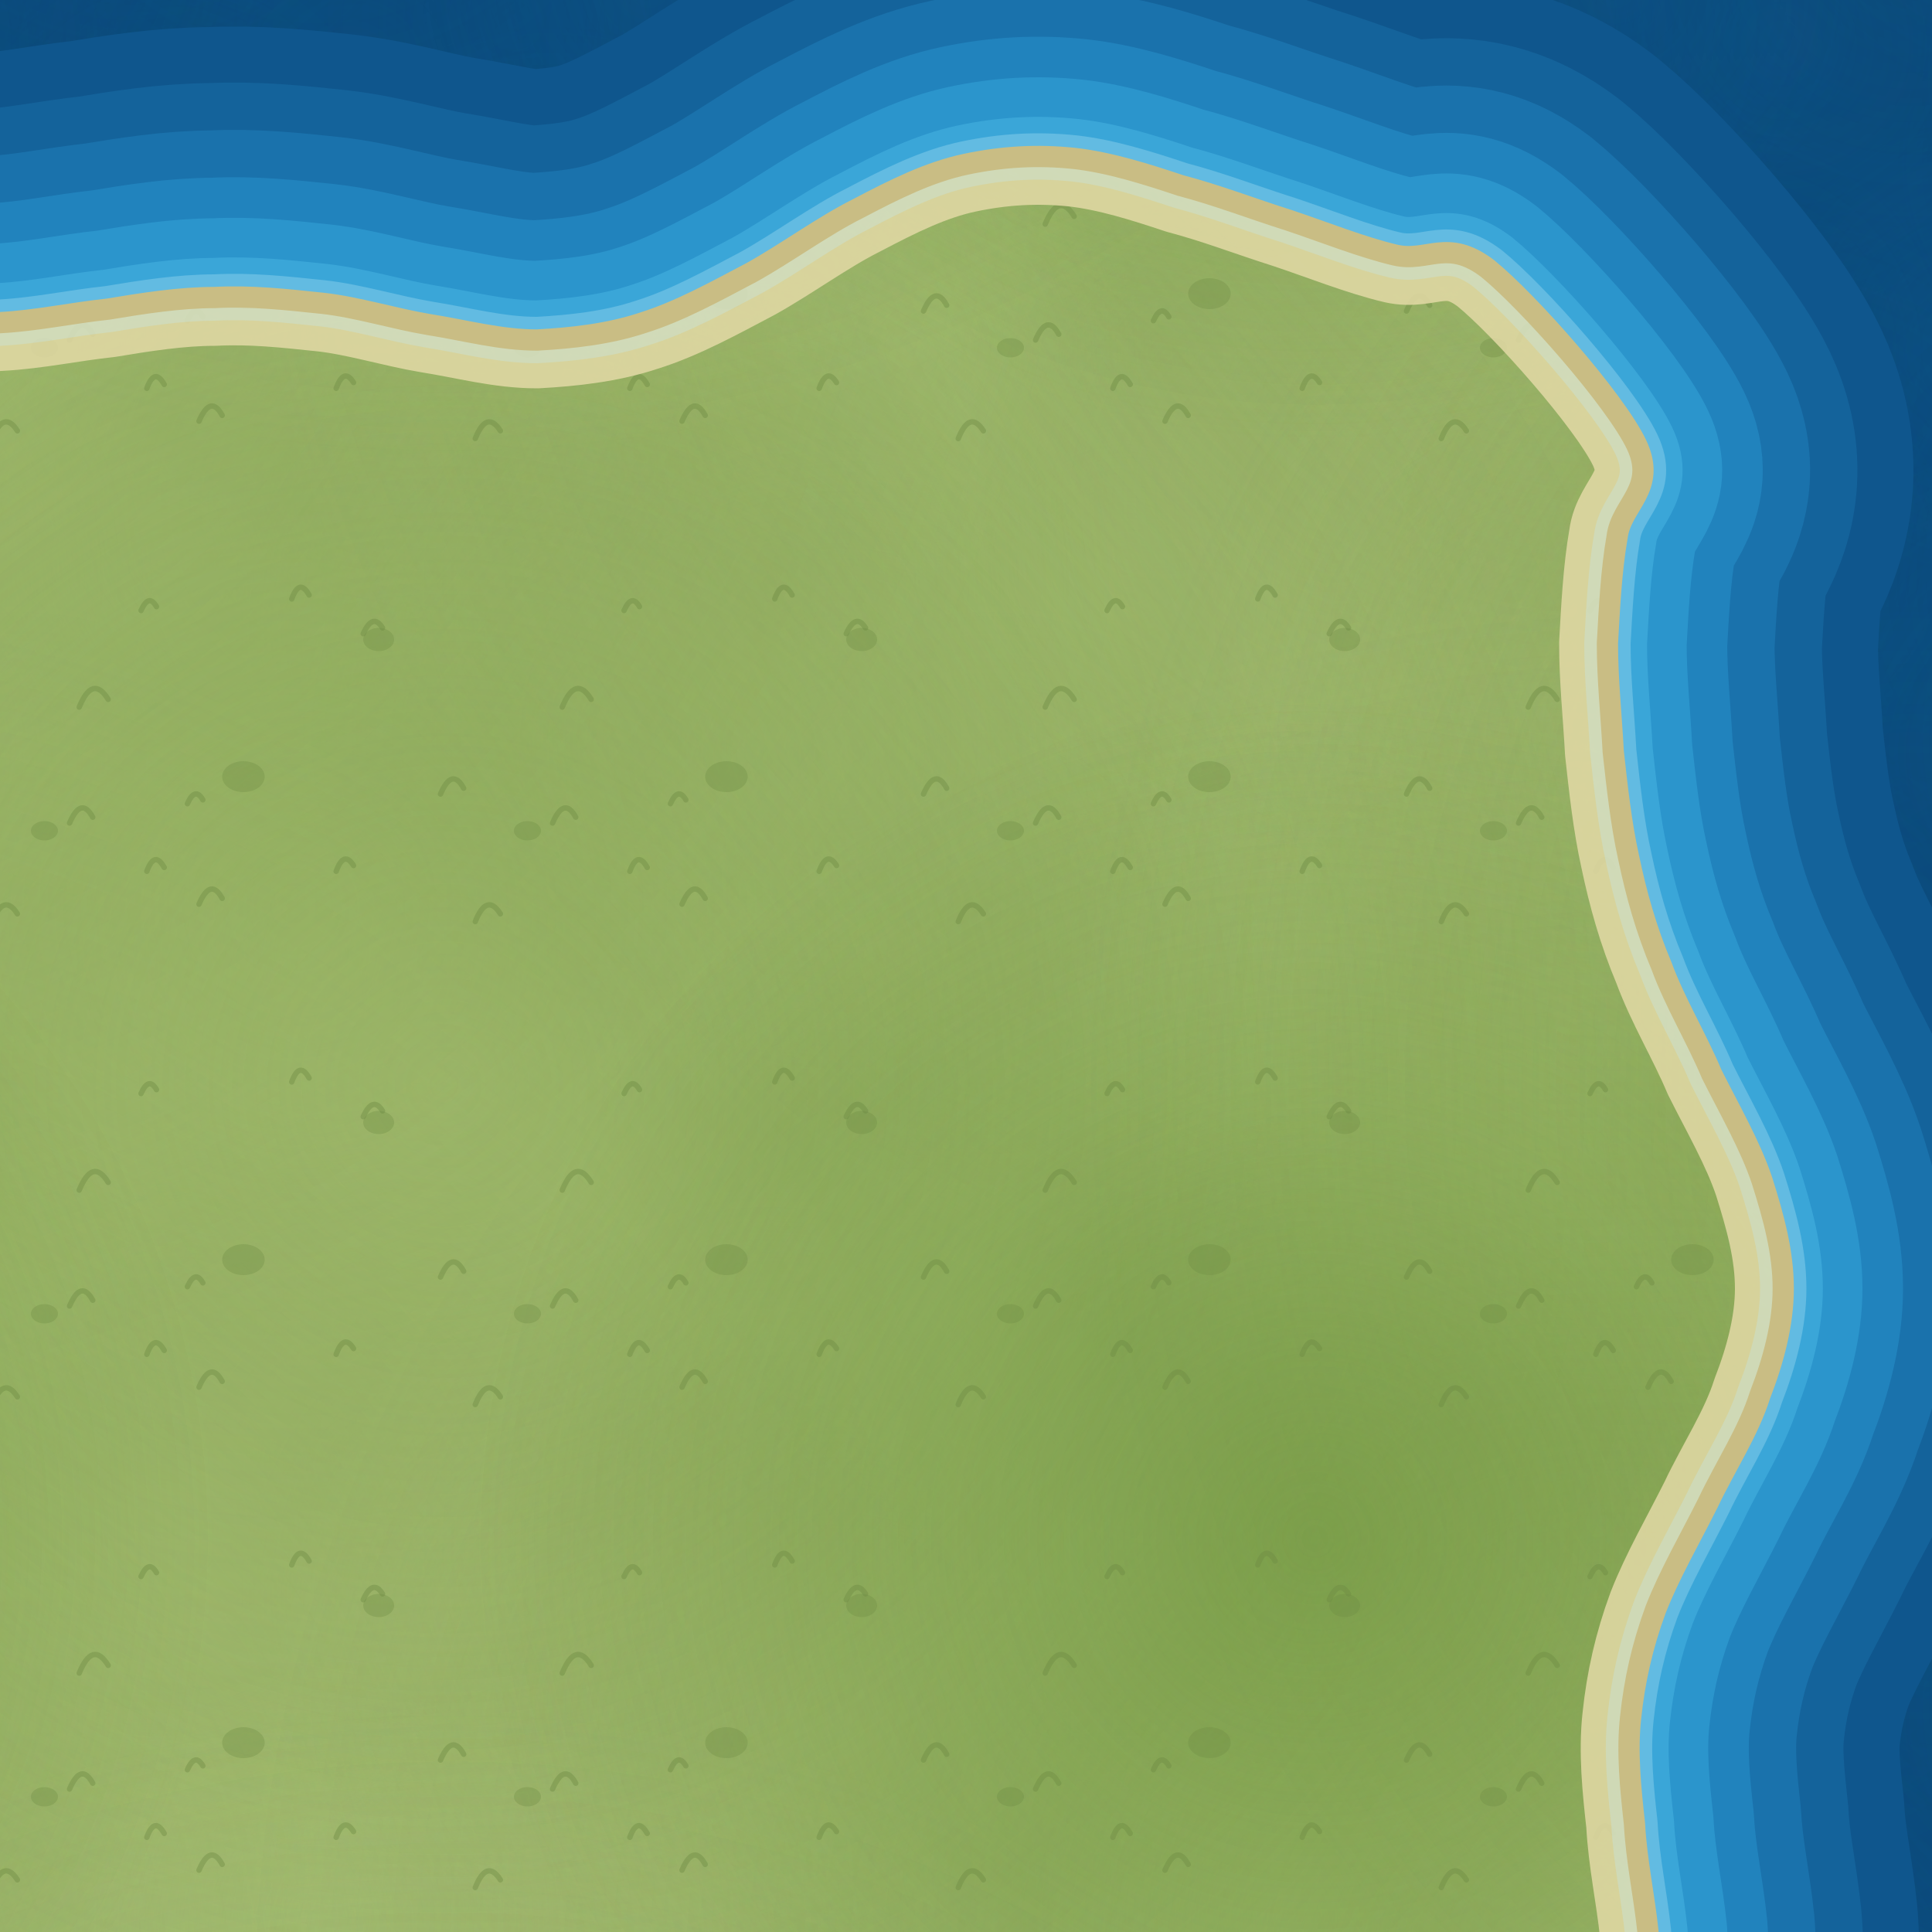
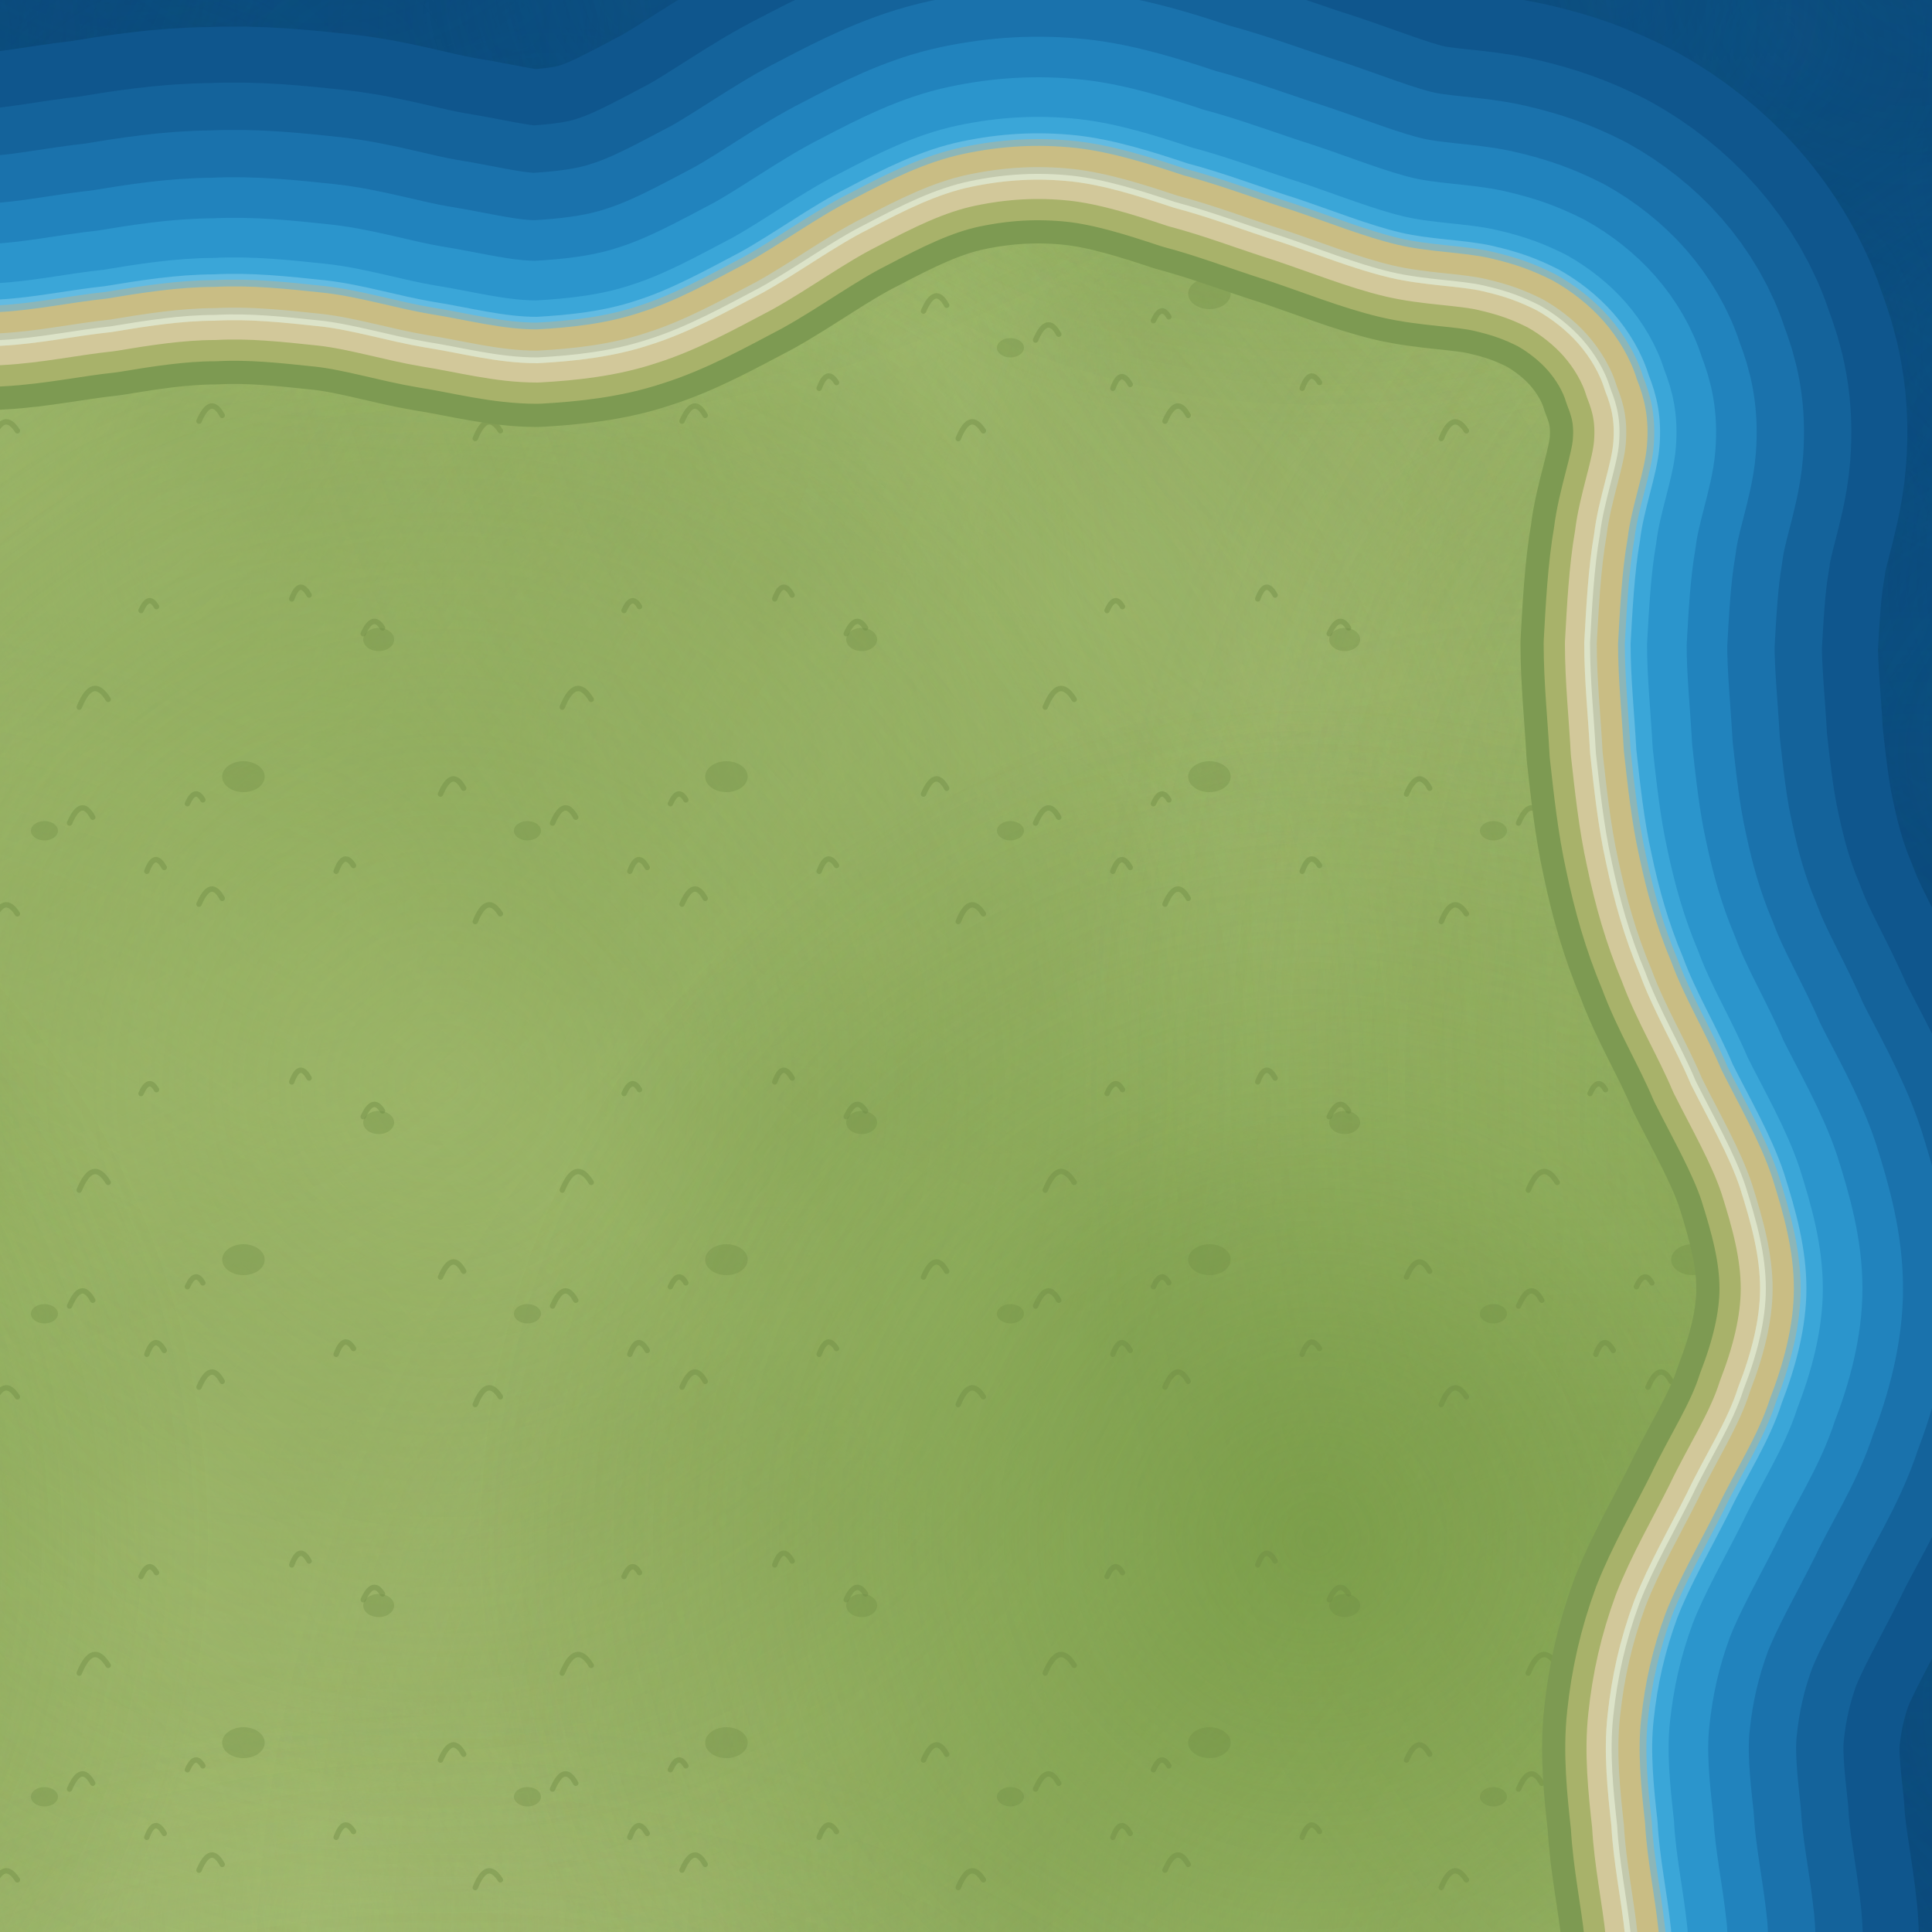
<svg xmlns="http://www.w3.org/2000/svg" viewBox="0 0 100 100" width="100" height="100" preserveAspectRatio="none">
  <defs>
    <radialGradient id="outer5g-hi">
      <stop offset="0" stop-color="#9cba6c" stop-opacity="0.34" />
      <stop offset="1" stop-color="#9cba6c" stop-opacity="0" />
    </radialGradient>
    <radialGradient id="outer5g-lo">
      <stop offset="0" stop-color="#6d8b43" stop-opacity="0.306" />
      <stop offset="1" stop-color="#6d8b43" stop-opacity="0" />
    </radialGradient>
    <pattern id="outer5g-mottle" width="50" height="50" patternUnits="userSpaceOnUse">
      <circle cx="7.8" cy="2.3" r="14.2" fill="url(#outer5g-hi)" />
      <circle cx="7.8" cy="52.3" r="14.2" fill="url(#outer5g-hi)" />
      <circle cx="57.8" cy="2.3" r="14.2" fill="url(#outer5g-hi)" />
      <circle cx="57.8" cy="52.3" r="14.2" fill="url(#outer5g-hi)" />
      <circle cx="23.4" cy="1.1" r="17" fill="url(#outer5g-lo)" />
      <circle cx="23.4" cy="51.1" r="17" fill="url(#outer5g-lo)" />
      <circle cx="-18.1" cy="3.9" r="18.9" fill="url(#outer5g-hi)" />
      <circle cx="-18.1" cy="53.9" r="18.9" fill="url(#outer5g-hi)" />
      <circle cx="31.9" cy="3.9" r="18.9" fill="url(#outer5g-hi)" />
      <circle cx="31.9" cy="53.9" r="18.9" fill="url(#outer5g-hi)" />
      <circle cx="-9.2" cy="8.5" r="11.1" fill="url(#outer5g-lo)" />
      <circle cx="-9.2" cy="58.5" r="11.1" fill="url(#outer5g-lo)" />
      <circle cx="40.8" cy="8.5" r="11.1" fill="url(#outer5g-lo)" />
      <circle cx="40.8" cy="58.5" r="11.1" fill="url(#outer5g-lo)" />
      <circle cx="10.4" cy="18.4" r="11.7" fill="url(#outer5g-lo)" />
      <circle cx="60.4" cy="18.4" r="11.7" fill="url(#outer5g-lo)" />
      <circle cx="21.4" cy="17" r="15.8" fill="url(#outer5g-hi)" />
      <circle cx="25.3" cy="23.9" r="12.7" fill="url(#outer5g-lo)" />
      <circle cx="-2.7" cy="18" r="11.9" fill="url(#outer5g-hi)" />
      <circle cx="47.3" cy="18" r="11.9" fill="url(#outer5g-hi)" />
      <circle cx="8.3" cy="29.1" r="18.3" fill="url(#outer5g-hi)" />
      <circle cx="58.3" cy="29.1" r="18.3" fill="url(#outer5g-hi)" />
      <circle cx="18.9" cy="25.9" r="19.1" fill="url(#outer5g-lo)" />
      <circle cx="68.9" cy="25.9" r="19.1" fill="url(#outer5g-lo)" />
      <circle cx="28.6" cy="32.6" r="16.1" fill="url(#outer5g-hi)" />
      <circle cx="-10.2" cy="30.1" r="18.2" fill="url(#outer5g-lo)" />
      <circle cx="39.8" cy="30.1" r="18.2" fill="url(#outer5g-lo)" />
      <circle cx="1.1" cy="-3.4" r="15.4" fill="url(#outer5g-lo)" />
      <circle cx="1.1" cy="46.6" r="15.4" fill="url(#outer5g-lo)" />
      <circle cx="51.1" cy="-3.4" r="15.4" fill="url(#outer5g-lo)" />
      <circle cx="51.1" cy="46.6" r="15.4" fill="url(#outer5g-lo)" />
      <circle cx="16.4" cy="-0.7" r="12.9" fill="url(#outer5g-hi)" />
      <circle cx="16.4" cy="49.3" r="12.9" fill="url(#outer5g-hi)" />
      <circle cx="-16.5" cy="-11.9" r="17.9" fill="url(#outer5g-lo)" />
      <circle cx="-16.5" cy="38.1" r="17.9" fill="url(#outer5g-lo)" />
      <circle cx="33.5" cy="-11.9" r="17.9" fill="url(#outer5g-lo)" />
      <circle cx="33.5" cy="38.1" r="17.9" fill="url(#outer5g-lo)" />
      <circle cx="-6.6" cy="-11" r="16.8" fill="url(#outer5g-hi)" />
      <circle cx="-6.6" cy="39" r="16.8" fill="url(#outer5g-hi)" />
      <circle cx="43.4" cy="-11" r="16.8" fill="url(#outer5g-hi)" />
      <circle cx="43.4" cy="39" r="16.8" fill="url(#outer5g-hi)" />
    </pattern>
    <radialGradient id="outer5v-hi">
      <stop offset="0" stop-color="#5d8a2c" stop-opacity="0.5" />
      <stop offset="1" stop-color="#5d8a2c" stop-opacity="0" />
    </radialGradient>
    <radialGradient id="outer5v-lo">
      <stop offset="0" stop-color="#bccb85" stop-opacity="0.45" />
      <stop offset="1" stop-color="#bccb85" stop-opacity="0" />
    </radialGradient>
    <pattern id="outer5v-mottle" width="100" height="100" patternUnits="userSpaceOnUse">
      <circle cx="15.5" cy="47" r="51.6" fill="url(#outer5v-hi)" />
      <circle cx="15.5" cy="147" r="51.6" fill="url(#outer5v-hi)" />
      <circle cx="115.5" cy="47" r="51.6" fill="url(#outer5v-hi)" />
      <circle cx="115.5" cy="147" r="51.6" fill="url(#outer5v-hi)" />
      <circle cx="-16" cy="2.5" r="71.6" fill="url(#outer5v-lo)" />
      <circle cx="-16" cy="102.5" r="71.6" fill="url(#outer5v-lo)" />
      <circle cx="84" cy="2.5" r="71.6" fill="url(#outer5v-lo)" />
      <circle cx="84" cy="102.5" r="71.6" fill="url(#outer5v-lo)" />
      <circle cx="23.5" cy="-44" r="67.4" fill="url(#outer5v-lo)" />
      <circle cx="23.5" cy="56" r="67.4" fill="url(#outer5v-lo)" />
      <circle cx="23.5" cy="156" r="67.4" fill="url(#outer5v-lo)" />
      <circle cx="123.5" cy="-44" r="67.4" fill="url(#outer5v-lo)" />
      <circle cx="123.5" cy="56" r="67.4" fill="url(#outer5v-lo)" />
      <circle cx="123.5" cy="156" r="67.4" fill="url(#outer5v-lo)" />
      <circle cx="-32" cy="-20.5" r="43.2" fill="url(#outer5v-hi)" />
      <circle cx="-32" cy="79.5" r="43.2" fill="url(#outer5v-hi)" />
      <circle cx="68" cy="-20.5" r="43.2" fill="url(#outer5v-hi)" />
      <circle cx="68" cy="79.5" r="43.2" fill="url(#outer5v-hi)" />
    </pattern>
    <pattern id="outer5-grass" width="25" height="25" patternUnits="userSpaceOnUse">
      <ellipse cx="19.6" cy="8.1" rx="0.8" ry="0.6" fill="#6d8b43" opacity=".33" />
-       <path d="M7.3 6.6q0.4 -0.9 0.8 -0.2" fill="none" stroke="#6d8b43" stroke-width=".28" stroke-linecap="round" opacity=".42" />
-       <path d="M15.1 6q0.4 -1.1 0.9 -0.2" fill="none" stroke="#6d8b43" stroke-width=".28" stroke-linecap="round" opacity=".42" />
-       <path d="M9.7 16.6q0.4 -0.9 0.8 -0.2" fill="none" stroke="#6d8b43" stroke-width=".28" stroke-linecap="round" opacity=".42" />
-       <path d="M18.8 7.8q0.5 -1.1 1 -0.3" fill="none" stroke="#6d8b43" stroke-width=".28" stroke-linecap="round" opacity=".42" />
+       <path d="M7.3 6.6q0.4 -0.9 0.8 -0.2" fill="none" stroke="#6d8b43" stroke-width="0.28" stroke-linecap="round" opacity=".42" />
+       <path d="M15.1 6q0.4 -1.1 0.9 -0.2" fill="none" stroke="#6d8b43" stroke-width="0.28" stroke-linecap="round" opacity=".42" />
+       <path d="M9.7 16.6q0.4 -0.9 0.8 -0.2" fill="none" stroke="#6d8b43" stroke-width="0.28" stroke-linecap="round" opacity=".42" />
+       <path d="M18.8 7.8q0.5 -1.1 1 -0.3" fill="none" stroke="#6d8b43" stroke-width="0.28" stroke-linecap="round" opacity=".42" />
      <ellipse cx="2.3" cy="18" rx="0.7" ry="0.5" fill="#6d8b43" opacity=".33" />
-       <path d="M3.6 17.6q0.6 -1.4 1.2 -0.3" fill="none" stroke="#6d8b43" stroke-width=".28" stroke-linecap="round" opacity=".42" />
-       <path d="M7.6 20.1q0.4 -1.1 0.9 -0.2" fill="none" stroke="#6d8b43" stroke-width=".28" stroke-linecap="round" opacity=".42" />
-       <path d="M17.4 20.1q0.4 -1.1 0.9 -0.3" fill="none" stroke="#6d8b43" stroke-width=".28" stroke-linecap="round" opacity=".42" />
-       <path d="M4.1 11.6q0.7 -1.7 1.5 -0.4" fill="none" stroke="#6d8b43" stroke-width=".28" stroke-linecap="round" opacity=".42" />
+       <path d="M3.6 17.6q0.6 -1.4 1.2 -0.3" fill="none" stroke="#6d8b43" stroke-width="0.28" stroke-linecap="round" opacity=".42" />
+       <path d="M7.6 20.1q0.4 -1.1 0.9 -0.2" fill="none" stroke="#6d8b43" stroke-width="0.28" stroke-linecap="round" opacity=".42" />
+       <path d="M17.4 20.1q0.4 -1.1 0.9 -0.3" fill="none" stroke="#6d8b43" stroke-width="0.28" stroke-linecap="round" opacity=".42" />
+       <path d="M4.1 11.6q0.7 -1.7 1.5 -0.4" fill="none" stroke="#6d8b43" stroke-width="0.28" stroke-linecap="round" opacity=".42" />
      <ellipse cx="12.6" cy="15.2" rx="1.1" ry="0.8" fill="#6d8b43" opacity=".33" />
-       <path d="M-0.4 22.7q0.6 -1.5 1.3 -0.4" fill="none" stroke="#6d8b43" stroke-width=".28" stroke-linecap="round" opacity=".42" />
-       <path d="M24.6 22.7q0.6 -1.5 1.3 -0.4" fill="none" stroke="#6d8b43" stroke-width=".28" stroke-linecap="round" opacity=".42" />
-       <path d="M10.3 21.8q0.6 -1.4 1.2 -0.3" fill="none" stroke="#6d8b43" stroke-width=".28" stroke-linecap="round" opacity=".42" />
-       <path d="M22.8 16.1q0.6 -1.4 1.2 -0.3" fill="none" stroke="#6d8b43" stroke-width=".28" stroke-linecap="round" opacity=".42" />
+       <path d="M-0.4 22.7q0.6 -1.5 1.3 -0.4" fill="none" stroke="#6d8b43" stroke-width="0.28" stroke-linecap="round" opacity=".42" />
+       <path d="M24.6 22.7q0.6 -1.5 1.3 -0.4" fill="none" stroke="#6d8b43" stroke-width="0.28" stroke-linecap="round" opacity=".42" />
+       <path d="M10.3 21.8q0.6 -1.4 1.2 -0.3" fill="none" stroke="#6d8b43" stroke-width="0.28" stroke-linecap="round" opacity=".42" />
+       <path d="M22.8 16.1q0.6 -1.4 1.2 -0.3" fill="none" stroke="#6d8b43" stroke-width="0.28" stroke-linecap="round" opacity=".42" />
    </pattern>
    <radialGradient id="outer5w-hi">
      <stop offset="0" stop-color="#12639f" stop-opacity="0.16" />
      <stop offset="1" stop-color="#12639f" stop-opacity="0" />
    </radialGradient>
    <radialGradient id="outer5w-lo">
      <stop offset="0" stop-color="#08416e" stop-opacity="0.144" />
      <stop offset="1" stop-color="#08416e" stop-opacity="0" />
    </radialGradient>
    <pattern id="outer5w-mottle" width="50" height="50" patternUnits="userSpaceOnUse">
      <circle cx="-7.8" cy="2.3" r="14.2" fill="url(#outer5w-hi)" />
      <circle cx="-7.8" cy="52.3" r="14.2" fill="url(#outer5w-hi)" />
      <circle cx="42.2" cy="2.3" r="14.2" fill="url(#outer5w-hi)" />
      <circle cx="42.2" cy="52.3" r="14.2" fill="url(#outer5w-hi)" />
      <circle cx="26.6" cy="1.1" r="17" fill="url(#outer5w-lo)" />
      <circle cx="26.6" cy="51.1" r="17" fill="url(#outer5w-lo)" />
      <circle cx="18.1" cy="3.9" r="18.9" fill="url(#outer5w-hi)" />
      <circle cx="18.1" cy="53.9" r="18.9" fill="url(#outer5w-hi)" />
      <circle cx="68.1" cy="3.9" r="18.9" fill="url(#outer5w-hi)" />
      <circle cx="68.1" cy="53.9" r="18.9" fill="url(#outer5w-hi)" />
      <circle cx="9.2" cy="8.5" r="11.1" fill="url(#outer5w-lo)" />
      <circle cx="9.2" cy="58.5" r="11.1" fill="url(#outer5w-lo)" />
      <circle cx="59.2" cy="8.5" r="11.1" fill="url(#outer5w-lo)" />
      <circle cx="59.2" cy="58.5" r="11.1" fill="url(#outer5w-lo)" />
      <circle cx="-10.4" cy="18.4" r="11.7" fill="url(#outer5w-lo)" />
      <circle cx="39.6" cy="18.4" r="11.7" fill="url(#outer5w-lo)" />
      <circle cx="28.6" cy="17" r="15.8" fill="url(#outer5w-hi)" />
      <circle cx="24.7" cy="23.9" r="12.7" fill="url(#outer5w-lo)" />
      <circle cx="2.7" cy="18" r="11.9" fill="url(#outer5w-hi)" />
      <circle cx="52.7" cy="18" r="11.9" fill="url(#outer5w-hi)" />
      <circle cx="-8.3" cy="29.1" r="18.3" fill="url(#outer5w-hi)" />
      <circle cx="41.7" cy="29.1" r="18.3" fill="url(#outer5w-hi)" />
      <circle cx="-18.9" cy="25.9" r="19.1" fill="url(#outer5w-lo)" />
      <circle cx="31.1" cy="25.9" r="19.1" fill="url(#outer5w-lo)" />
      <circle cx="21.4" cy="32.6" r="16.1" fill="url(#outer5w-hi)" />
      <circle cx="10.2" cy="30.1" r="18.2" fill="url(#outer5w-lo)" />
      <circle cx="60.2" cy="30.1" r="18.2" fill="url(#outer5w-lo)" />
      <circle cx="-1.1" cy="-3.4" r="15.4" fill="url(#outer5w-lo)" />
      <circle cx="-1.1" cy="46.6" r="15.4" fill="url(#outer5w-lo)" />
      <circle cx="48.9" cy="-3.4" r="15.4" fill="url(#outer5w-lo)" />
      <circle cx="48.9" cy="46.6" r="15.4" fill="url(#outer5w-lo)" />
      <circle cx="33.6" cy="-0.7" r="12.9" fill="url(#outer5w-hi)" />
      <circle cx="33.6" cy="49.3" r="12.9" fill="url(#outer5w-hi)" />
      <circle cx="16.5" cy="-11.9" r="17.9" fill="url(#outer5w-lo)" />
      <circle cx="16.5" cy="38.1" r="17.9" fill="url(#outer5w-lo)" />
      <circle cx="66.5" cy="-11.9" r="17.9" fill="url(#outer5w-lo)" />
      <circle cx="66.5" cy="38.1" r="17.9" fill="url(#outer5w-lo)" />
      <circle cx="6.6" cy="-11" r="16.8" fill="url(#outer5w-hi)" />
      <circle cx="6.6" cy="39" r="16.8" fill="url(#outer5w-hi)" />
      <circle cx="56.6" cy="-11" r="16.8" fill="url(#outer5w-hi)" />
      <circle cx="56.6" cy="39" r="16.8" fill="url(#outer5w-hi)" />
    </pattern>
-     <path id="outer5-land" d="M-11.1 16C-10.2 16.2 -7.4 16.7 -5.6 16.8C-3.7 16.9 -1.9 16.8 0 16.7C1.9 16.6 3.7 16.2 5.6 16C7.4 15.7 9.3 15.4 11.1 15.4C13 15.3 14.8 15.5 16.7 15.7C18.5 15.9 20.4 16.5 22.2 16.8C24.1 17.1 25.9 17.6 27.8 17.6C29.6 17.5 31.5 17.3 33.3 16.7C35.2 16.1 37 15.1 38.9 14.1C40.7 13.1 42.6 11.7 44.4 10.8C46.3 9.8 48.1 8.9 50 8.5C51.9 8.1 53.7 8 55.6 8.2C57.4 8.4 59.3 9 61.1 9.6C63 10.1 64.8 10.8 66.7 11.4C68.5 12 70.5 12.8 72.2 13.2C73.9 13.6 74.9 12.3 77 13.9C79.1 15.6 83.6 20.7 84.7 23C85.8 25.3 83.9 26.1 83.7 27.8C83.4 29.5 83.3 31.5 83.2 33.3C83.2 35.2 83.4 37 83.5 38.9C83.7 40.7 83.9 42.6 84.3 44.4C84.7 46.3 85.2 48.1 86 50C86.7 51.9 87.8 53.7 88.6 55.6C89.5 57.4 90.6 59.3 91.2 61.1C91.8 63 92.3 64.8 92.3 66.7C92.3 68.5 91.8 70.4 91.1 72.2C90.5 74.1 89.3 75.9 88.4 77.8C87.5 79.6 86.4 81.5 85.7 83.3C85 85.2 84.6 87 84.4 88.9C84.2 90.7 84.4 92.6 84.6 94.4C84.7 96.3 85.1 98.1 85.3 100C85.4 101.9 85.5 103.7 85.4 105.6C85.2 107.4 84.7 110.2 84.6 111.1L-12 112L-12 14Z" />
-     <path id="outer5-coast" d="M-11.1 16C-10.2 16.2 -7.4 16.7 -5.6 16.8C-3.7 16.9 -1.9 16.8 0 16.7C1.9 16.6 3.7 16.2 5.6 16C7.4 15.7 9.3 15.4 11.1 15.4C13 15.3 14.8 15.5 16.7 15.7C18.5 15.9 20.4 16.5 22.2 16.8C24.1 17.1 25.9 17.6 27.8 17.6C29.6 17.5 31.5 17.3 33.3 16.7C35.2 16.1 37 15.1 38.9 14.1C40.7 13.1 42.6 11.7 44.4 10.8C46.3 9.8 48.1 8.9 50 8.5C51.9 8.1 53.7 8 55.6 8.2C57.4 8.4 59.3 9 61.1 9.6C63 10.1 64.8 10.8 66.7 11.4C68.5 12 70.5 12.8 72.2 13.2C73.9 13.6 74.9 12.3 77 13.9C79.1 15.6 83.6 20.7 84.7 23C85.8 25.3 83.9 26.1 83.7 27.8C83.4 29.5 83.3 31.5 83.2 33.3C83.2 35.2 83.4 37 83.5 38.9C83.7 40.7 83.9 42.6 84.3 44.4C84.7 46.3 85.2 48.1 86 50C86.7 51.9 87.8 53.7 88.6 55.6C89.5 57.4 90.6 59.3 91.2 61.1C91.8 63 92.3 64.8 92.3 66.7C92.3 68.5 91.8 70.4 91.1 72.2C90.5 74.1 89.3 75.9 88.4 77.8C87.5 79.6 86.4 81.5 85.7 83.3C85 85.2 84.6 87 84.4 88.9C84.2 90.7 84.4 92.6 84.6 94.4C84.7 96.3 85.1 98.1 85.3 100C85.4 101.9 85.5 103.7 85.4 105.6C85.2 107.4 84.7 110.2 84.6 111.1" />
+     <path id="outer5-land" d="M-11.1 16C-10.2 16.2 -7.4 16.7 -5.6 16.8C-3.7 16.9 -1.9 16.8 0 16.7C1.9 16.6 3.7 16.2 5.6 16C7.4 15.7 9.3 15.4 11.1 15.4C13 15.3 14.8 15.5 16.7 15.7C18.5 15.9 20.4 16.5 22.2 16.8C24.1 17.1 25.9 17.6 27.8 17.6C29.6 17.5 31.5 17.3 33.3 16.7C35.2 16.1 37 15.1 38.9 14.1C40.7 13.1 42.6 11.7 44.4 10.8C46.3 9.8 48.1 8.9 50 8.5C51.9 8.1 53.7 8 55.6 8.2C57.4 8.4 59.3 9 61.1 9.6C63 10.1 64.8 10.8 66.7 11.4C68.5 12 70.5 12.8 72.2 13.2C73.9 13.6 75.7 13.6 77 13.9C78.3 14.2 79.1 14.5 80.1 15C81 15.5 81.9 16.2 82.6 17C83.3 17.8 83.9 18.8 84.2 19.8C84.6 20.8 84.8 21.7 84.7 23C84.6 24.3 83.9 26.1 83.7 27.8C83.4 29.5 83.3 31.5 83.2 33.3C83.2 35.2 83.4 37 83.5 38.9C83.7 40.7 83.9 42.6 84.3 44.4C84.7 46.3 85.2 48.1 86 50C86.7 51.9 87.8 53.7 88.6 55.6C89.5 57.4 90.6 59.3 91.2 61.1C91.8 63 92.3 64.8 92.3 66.7C92.3 68.5 91.8 70.4 91.1 72.2C90.5 74.1 89.3 75.9 88.4 77.8C87.5 79.6 86.4 81.5 85.7 83.3C85 85.2 84.6 87 84.4 88.9C84.2 90.7 84.4 92.6 84.6 94.4C84.7 96.3 85.1 98.1 85.3 100C85.4 101.9 85.5 103.7 85.4 105.6C85.2 107.4 84.7 110.2 84.6 111.1L-12 112L-12 14Z" />
+     <path id="outer5-coast" d="M-11.1 16C-10.2 16.2 -7.4 16.7 -5.6 16.8C-3.7 16.9 -1.9 16.8 0 16.7C1.9 16.6 3.7 16.2 5.6 16C7.4 15.7 9.3 15.4 11.1 15.4C13 15.3 14.8 15.5 16.7 15.7C18.5 15.9 20.4 16.5 22.2 16.8C24.1 17.1 25.9 17.6 27.8 17.6C29.6 17.5 31.5 17.3 33.3 16.7C35.2 16.1 37 15.1 38.9 14.1C40.7 13.1 42.6 11.7 44.4 10.8C46.3 9.8 48.1 8.9 50 8.5C51.9 8.1 53.7 8 55.6 8.2C57.4 8.4 59.3 9 61.1 9.6C63 10.1 64.8 10.8 66.7 11.4C68.5 12 70.5 12.8 72.2 13.2C73.9 13.6 75.7 13.6 77 13.9C78.3 14.2 79.1 14.5 80.1 15C81 15.5 81.9 16.2 82.6 17C83.3 17.8 83.9 18.8 84.2 19.8C84.6 20.8 84.8 21.7 84.7 23C84.6 24.3 83.9 26.1 83.7 27.8C83.4 29.5 83.3 31.5 83.2 33.3C83.2 35.2 83.4 37 83.5 38.9C83.7 40.7 83.9 42.6 84.3 44.4C84.7 46.3 85.2 48.1 86 50C86.7 51.9 87.8 53.7 88.6 55.6C89.5 57.4 90.6 59.3 91.2 61.1C91.8 63 92.3 64.8 92.3 66.7C92.3 68.5 91.8 70.4 91.1 72.2C90.5 74.1 89.3 75.9 88.4 77.8C87.5 79.6 86.4 81.5 85.7 83.3C85 85.2 84.6 87 84.4 88.9C84.2 90.7 84.4 92.6 84.6 94.4C84.7 96.3 85.1 98.1 85.3 100C85.4 101.9 85.5 103.7 85.4 105.6C85.2 107.4 84.7 110.2 84.6 111.1" />
    <clipPath id="outer5-clip">
      <use href="#outer5-land" />
    </clipPath>
  </defs>
  <rect x="-12" y="-12" width="124" height="124" fill="#0a4a7a" />
  <rect x="-12" y="-12" width="124" height="124" fill="url(#outer5w-mottle)" />
  <use href="#outer5-coast" fill="none" stroke="#0f568d" stroke-width="28" stroke-linejoin="round" stroke-linecap="butt" />
  <use href="#outer5-coast" fill="none" stroke="#14639b" stroke-width="22.2" stroke-linejoin="round" stroke-linecap="butt" />
  <use href="#outer5-coast" fill="none" stroke="#1a72ac" stroke-width="17.3" stroke-linejoin="round" stroke-linecap="butt" />
  <use href="#outer5-coast" fill="none" stroke="#2183bd" stroke-width="12.4" stroke-linejoin="round" stroke-linecap="butt" />
  <use href="#outer5-coast" fill="none" stroke="#2b95cc" stroke-width="8.2" stroke-linejoin="round" stroke-linecap="butt" />
  <use href="#outer5-coast" fill="none" stroke="#3aa6d8" stroke-width="4.1" stroke-linejoin="round" stroke-linecap="butt" />
  <use href="#outer5-land" fill="#86a556" />
  <g clip-path="url(#outer5-clip)">
    <rect x="-12" y="-12" width="124" height="124" fill="url(#outer5g-mottle)" />
    <rect x="-12" y="-12" width="124" height="124" fill="url(#outer5v-mottle)" />
    <rect x="-12" y="-12" width="124" height="124" fill="url(#outer5-grass)" />
-     <use href="#outer5-coast" fill="none" stroke="#e3d9a6" stroke-width="5" stroke-linejoin="round" stroke-linecap="butt" opacity=".85" />
+     <use href="#outer5-coast" fill="none" stroke="#7d9a52" stroke-width="9" stroke-linejoin="round" stroke-linecap="butt" />
+     <use href="#outer5-coast" fill="none" stroke="#a8b26a" stroke-width="6.6" stroke-linejoin="round" stroke-linecap="butt" />
+     <use href="#outer5-coast" fill="none" stroke="#d2c89a" stroke-width="4.4" stroke-linejoin="round" stroke-linecap="butt" />
+     <use href="#outer5-coast" fill="none" stroke="#e8dfb4" stroke-width="2.4" stroke-linejoin="round" stroke-linecap="butt" />
  </g>
+   <use href="#outer5-coast" fill="none" stroke="#a89b6d" stroke-width="1.8" stroke-linejoin="round" stroke-linecap="butt" opacity=".55" />
  <use href="#outer5-coast" fill="none" stroke="#bfeaf7" stroke-width="2.4" stroke-linejoin="round" stroke-linecap="butt" opacity=".3" />
  <use href="#outer5-coast" fill="none" stroke="#c9bd84" stroke-width="1.1" stroke-linejoin="round" stroke-linecap="butt" />
</svg>
